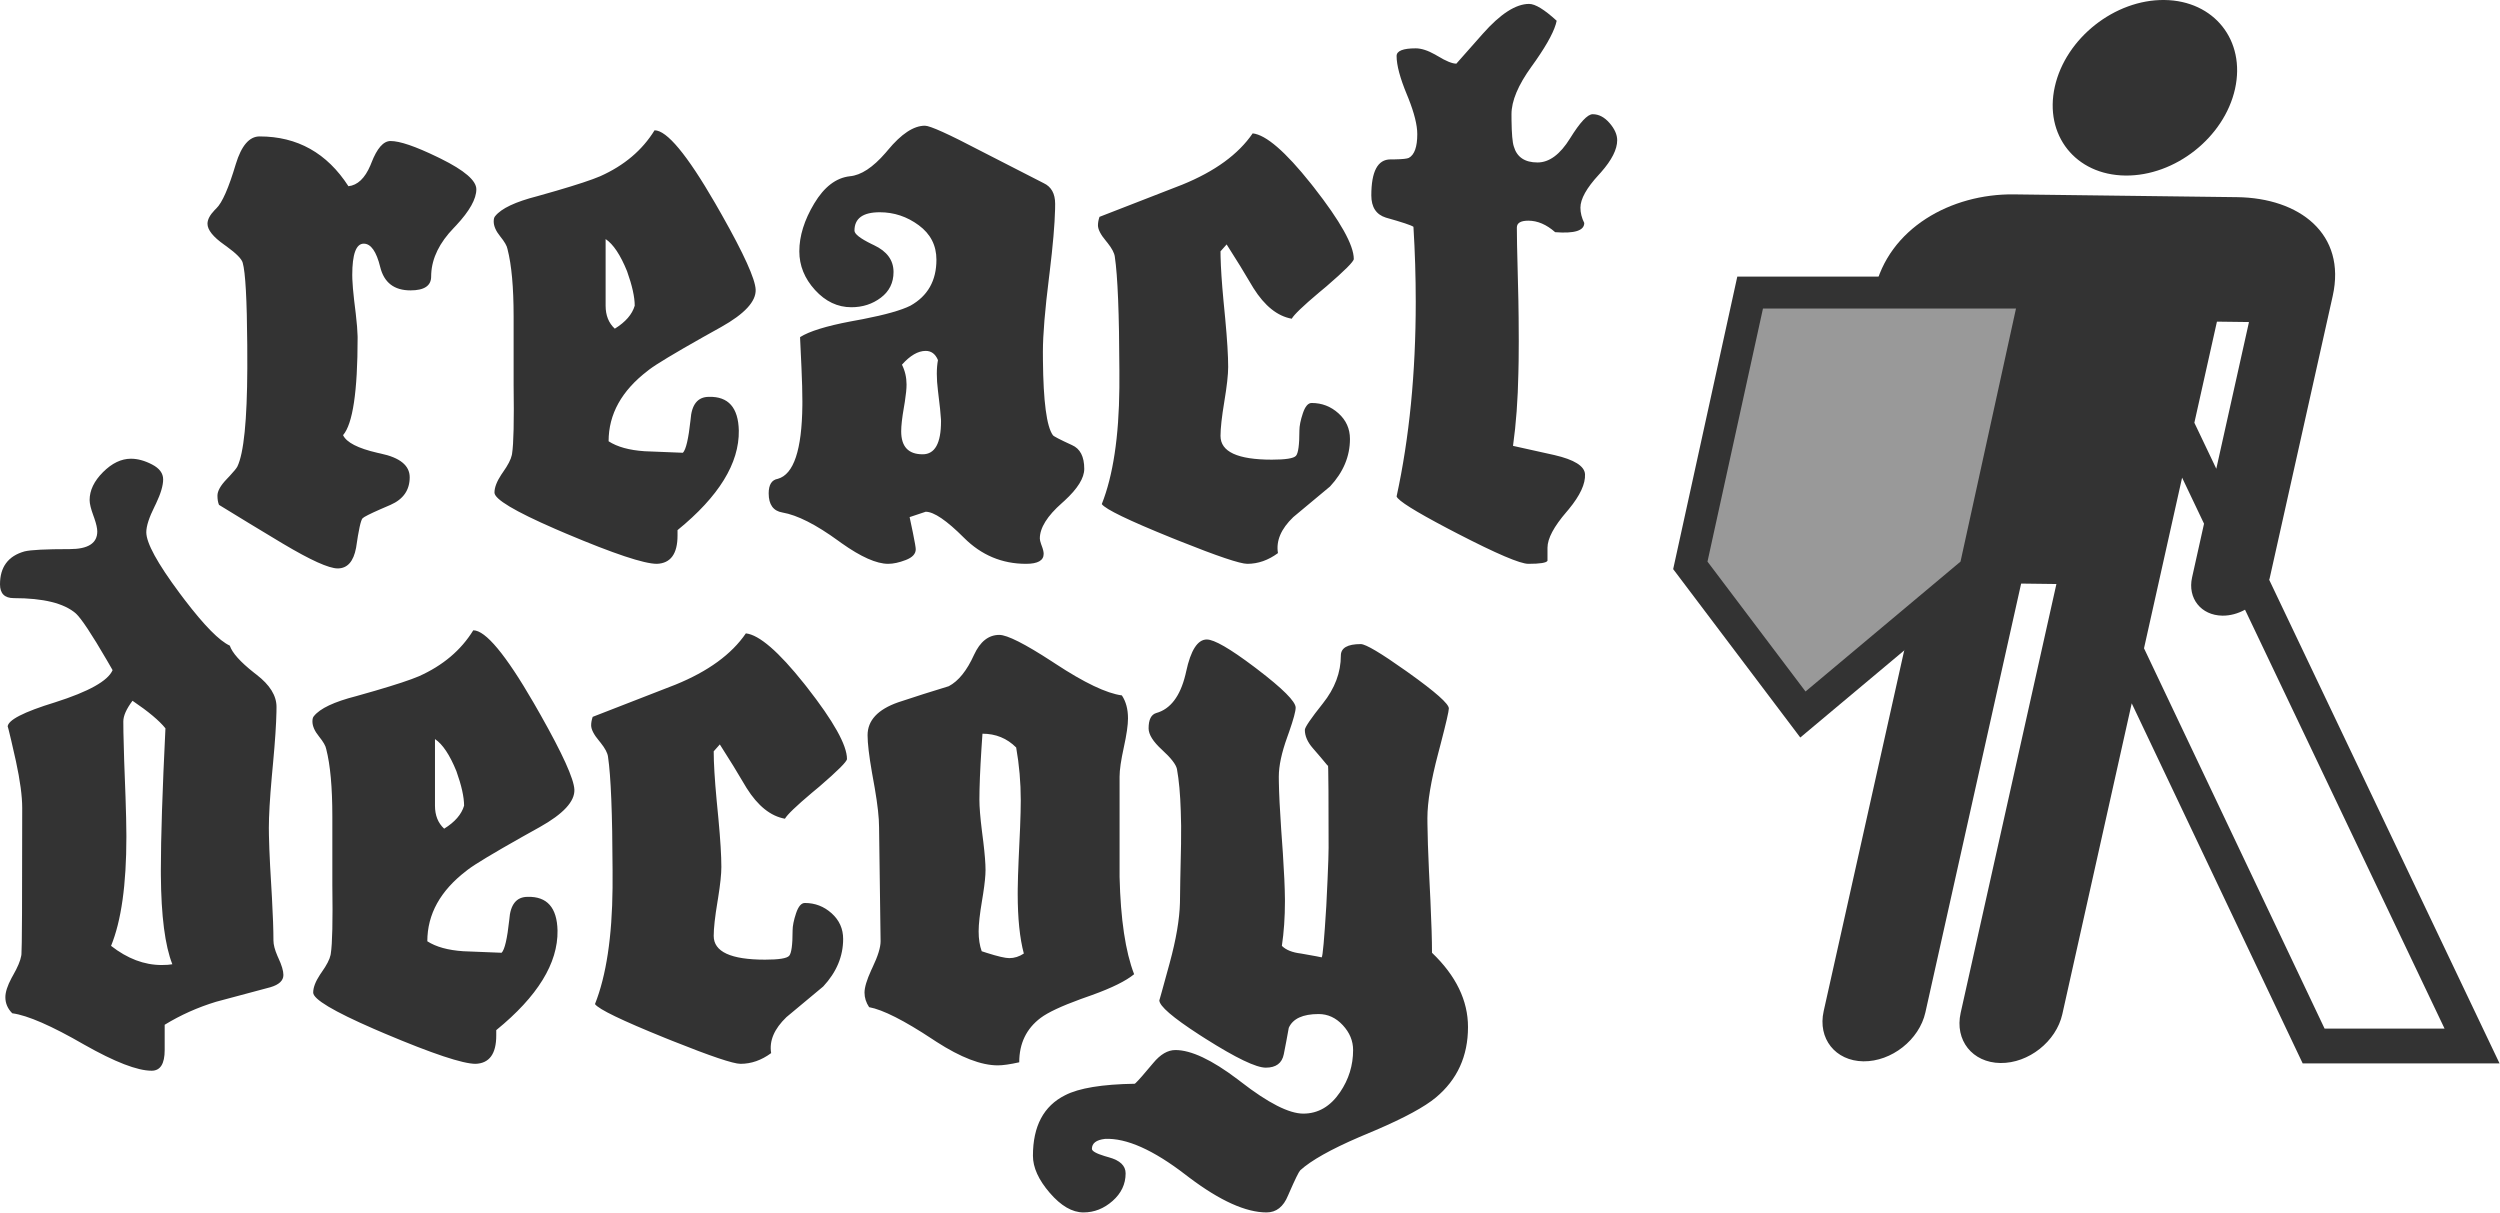
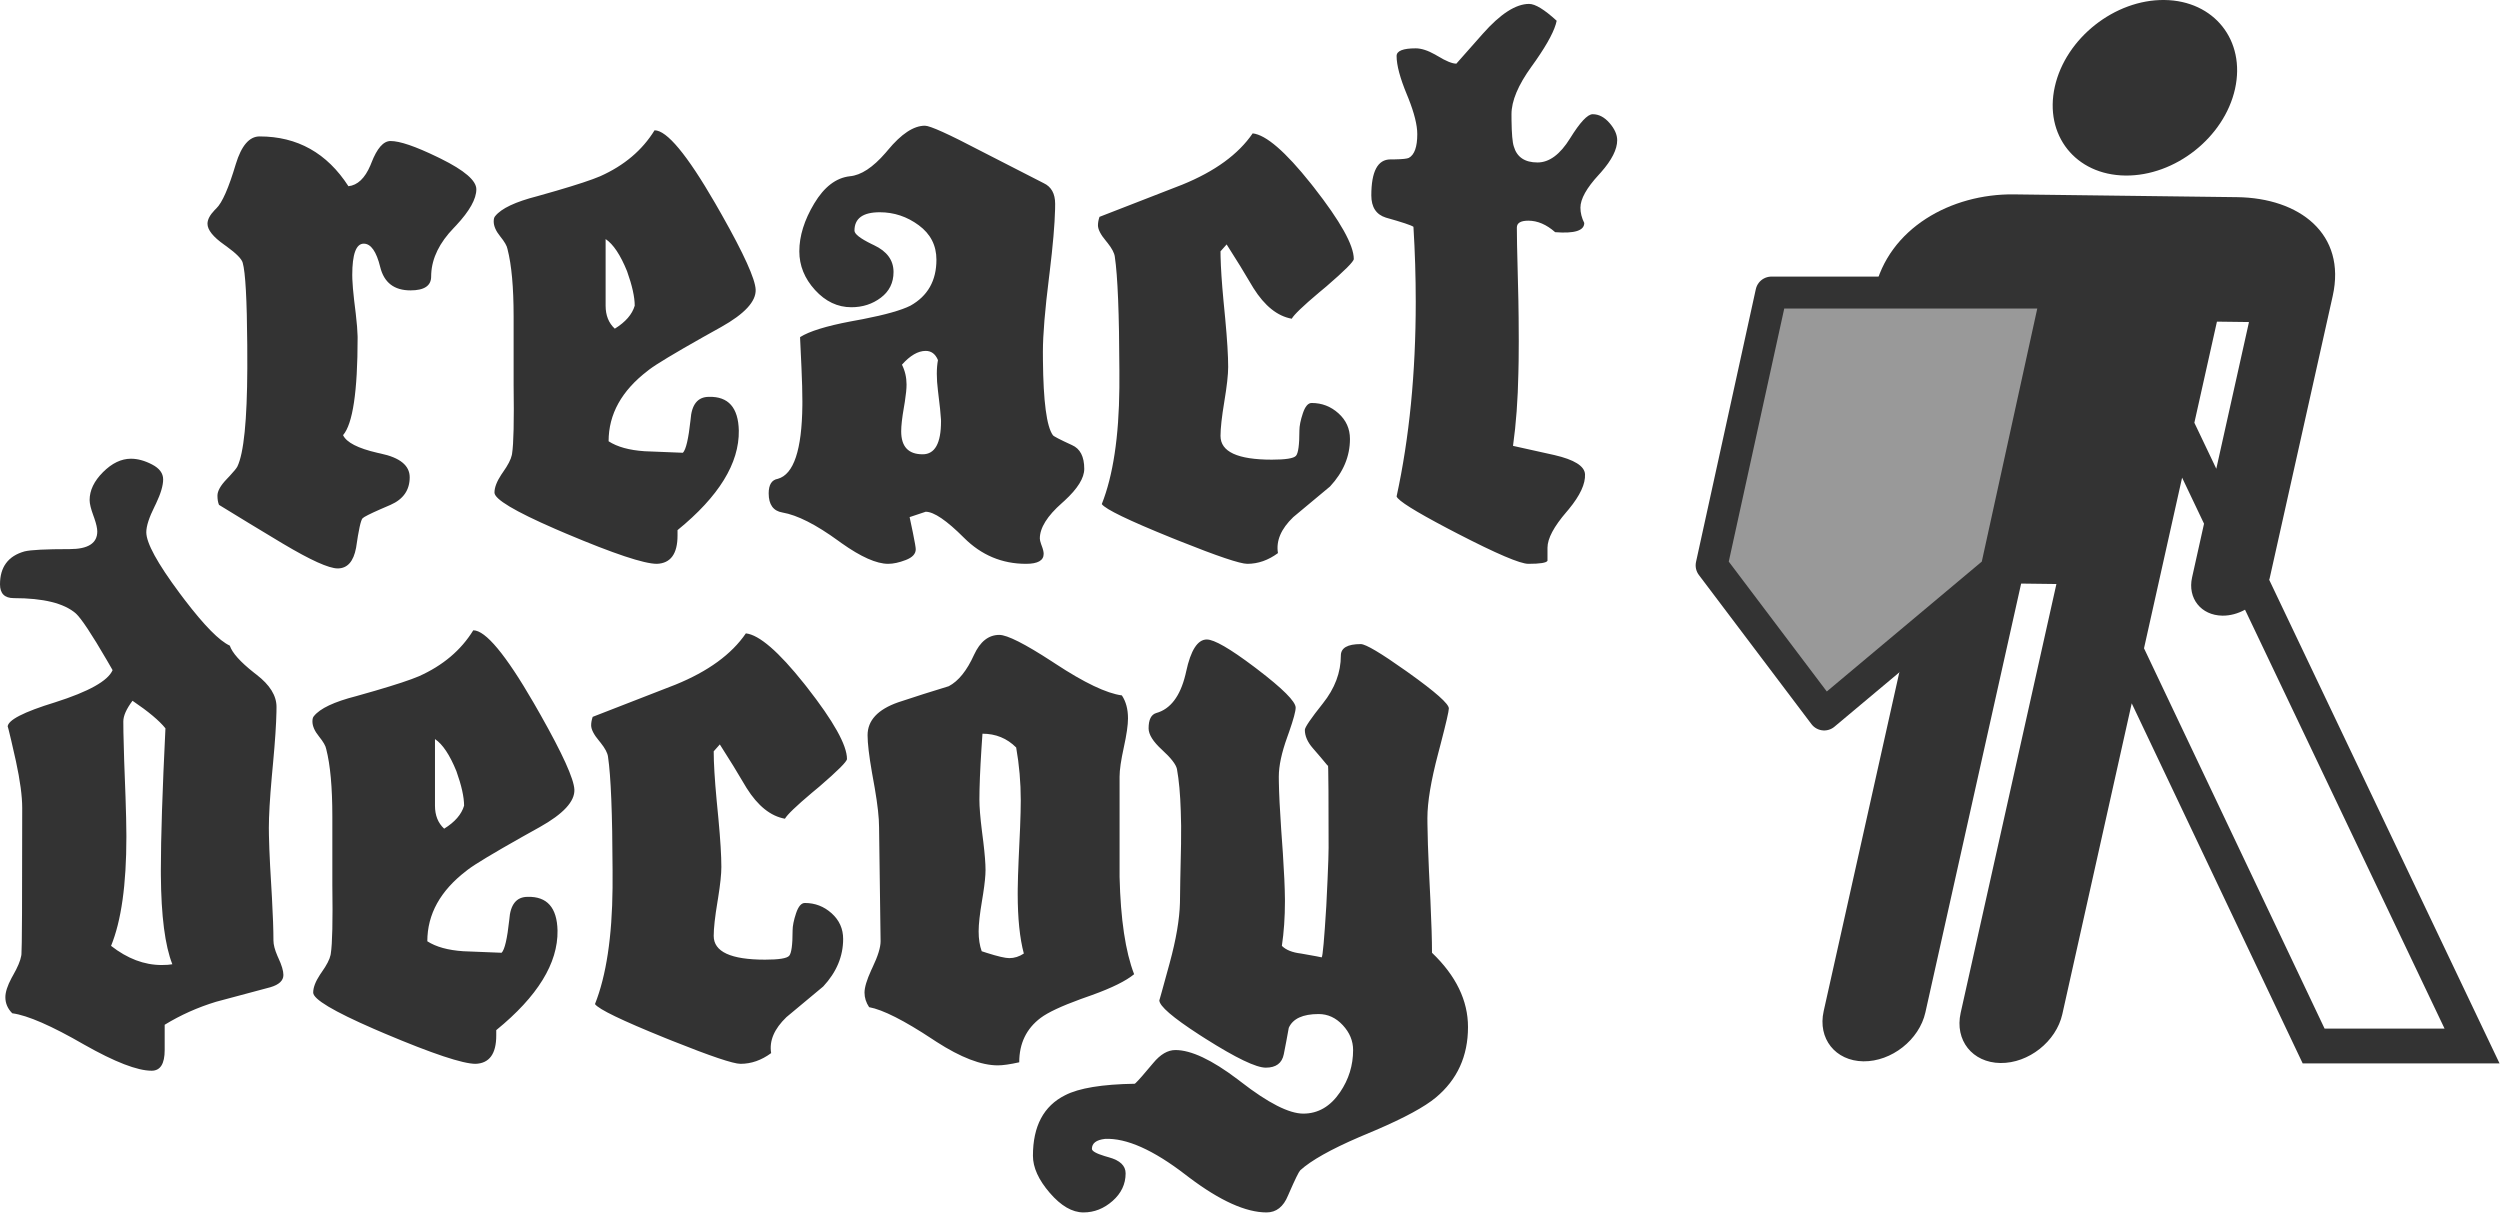
<svg xmlns="http://www.w3.org/2000/svg" width="235" height="114" viewBox="0 0 235 114">
  <g fill="none" fill-rule="evenodd" transform="translate(0 -1)">
    <path fill="#333" fill-rule="nonzero" d="M25.272,17.424 C25.272,18.331 24.64,19.462 23.377,20.818 L23.148,21.06 C21.811,22.443 21.105,23.879 21.031,25.369 L21.024,25.632 C21.024,26.496 20.376,26.928 19.08,26.928 C17.544,26.928 16.596,26.196 16.236,24.732 C15.876,23.268 15.36,22.536 14.688,22.536 C13.968,22.536 13.608,23.52 13.608,25.488 L13.615,25.851 C13.634,26.371 13.69,27.035 13.783,27.843 L13.937,29.107 C14.042,30.01 14.1,30.717 14.11,31.229 L14.112,31.392 C14.112,36.432 13.656,39.48 12.744,40.536 C13.063,41.22 14.14,41.774 15.976,42.198 L16.272,42.264 C18.096,42.648 19.008,43.392 19.008,44.496 C19.008,45.696 18.408,46.56 17.208,47.088 L16.257,47.499 C15.27,47.934 14.711,48.217 14.58,48.348 C14.412,48.516 14.208,49.44 13.968,51.12 C13.728,52.416 13.152,53.064 12.24,53.064 C11.409,53.064 9.691,52.287 7.085,50.734 L6.768,50.544 C4.848,49.392 2.952,48.24 1.08,47.088 C0.984,46.848 0.936,46.56 0.936,46.224 C0.936,45.792 1.224,45.276 1.8,44.676 L2.09,44.369 C2.49,43.939 2.729,43.645 2.808,43.488 C3.413,42.231 3.725,39.147 3.743,34.234 L3.738,32.041 C3.709,27.797 3.567,25.229 3.312,24.336 C3.222,23.978 2.715,23.462 1.789,22.79 L1.584,22.644 C0.528,21.9 2.84217094e-14,21.24 2.84217094e-14,20.664 C2.84217094e-14,20.275 0.224,19.848 0.671,19.381 L0.828,19.224 C1.38,18.696 1.992,17.304 2.664,15.048 C3.192,13.32 3.936,12.456 4.896,12.456 C8.448,12.456 11.232,14.016 13.248,17.136 C14.106,17.046 14.795,16.392 15.313,15.175 L15.408,14.94 C15.936,13.572 16.536,12.888 17.208,12.888 C18.074,12.888 19.536,13.386 21.594,14.383 L21.924,14.544 C24.156,15.648 25.272,16.608 25.272,17.424 Z M51.528,26.856 C51.574,27.964 50.489,29.138 48.271,30.379 L46.611,31.306 C43.883,32.844 42.185,33.868 41.517,34.376 L41.376,34.488 C38.928,36.36 37.704,38.568 37.704,41.112 C38.52,41.64 39.648,41.952 41.088,42.048 L44.688,42.192 C44.976,41.904 45.216,40.872 45.408,39.096 C45.504,37.656 46.08,36.936 47.136,36.936 C48.96,36.888 49.896,37.944 49.944,40.104 C49.992,43.176 48.072,46.296 44.184,49.464 L44.184,49.968 C44.184,51.696 43.536,52.584 42.24,52.632 C41.04,52.632 38.196,51.684 33.708,49.788 L32.687,49.35 C28.88,47.693 26.976,46.555 26.976,45.936 C26.976,45.461 27.19,44.898 27.618,44.248 L27.768,44.028 C28.243,43.358 28.524,42.815 28.61,42.398 L28.632,42.264 C28.776,41.352 28.824,39.192 28.776,35.784 L28.776,29.376 C28.776,26.64 28.584,24.528 28.2,23.04 C28.152,22.752 27.924,22.356 27.516,21.852 C27.108,21.348 26.904,20.88 26.904,20.448 C26.904,20.208 26.952,20.04 27.048,19.944 C27.624,19.224 28.944,18.6 31.008,18.072 L32.781,17.567 C34.746,16.994 36.123,16.538 36.912,16.2 C39.168,15.192 40.872,13.752 42.024,11.88 C43.176,11.88 45.072,14.16 47.712,18.72 L48.344,19.826 C50.423,23.506 51.484,25.849 51.528,26.856 Z M40.16,28.368 C40.16,27.552 39.92,26.472 39.44,25.128 C38.816,23.592 38.144,22.584 37.424,22.104 L37.424,28.368 C37.424,29.28 37.712,30 38.288,30.528 C39.296,29.904 39.92,29.184 40.16,28.368 Z M82.416,43.704 C82.416,44.565 81.795,45.566 80.554,46.705 L80.328,46.908 C78.936,48.132 78.24,49.248 78.24,50.256 C78.24,50.376 78.282,50.554 78.365,50.791 L78.42,50.94 C78.54,51.252 78.6,51.504 78.6,51.696 C78.6,52.32 78.048,52.632 76.944,52.632 C74.688,52.632 72.744,51.816 71.112,50.184 C69.48,48.552 68.28,47.736 67.512,47.736 L66,48.24 L66.306,49.693 C66.486,50.576 66.576,51.1 66.576,51.264 C66.576,51.696 66.264,52.032 65.64,52.272 C65.016,52.512 64.464,52.632 63.984,52.632 C62.89,52.632 61.427,51.982 59.596,50.683 L59.304,50.472 C57.192,48.936 55.44,48.048 54.048,47.808 C53.184,47.664 52.752,47.064 52.752,46.008 C52.752,45.192 53.04,44.736 53.616,44.64 C55.108,44.22 55.875,41.921 55.918,37.742 L55.92,37.368 C55.92,36.504 55.891,35.436 55.833,34.164 L55.71,31.531 C55.706,31.424 55.704,31.354 55.704,31.32 C56.568,30.774 58.154,30.282 60.461,29.844 L61.622,29.628 C63.73,29.217 65.213,28.797 66.072,28.368 C67.704,27.456 68.52,26.016 68.52,24.048 C68.52,22.704 67.968,21.624 66.864,20.808 C65.76,19.992 64.536,19.584 63.192,19.584 C61.608,19.584 60.816,20.16 60.816,21.312 C60.816,21.627 61.354,22.047 62.43,22.573 L62.652,22.68 C63.876,23.256 64.488,24.096 64.488,25.2 C64.488,26.208 64.092,27.012 63.3,27.612 C62.508,28.212 61.584,28.512 60.528,28.512 C59.232,28.512 58.092,27.972 57.108,26.892 C56.124,25.812 55.632,24.6 55.632,23.256 C55.632,21.816 56.1,20.316 57.036,18.756 C57.972,17.196 59.088,16.344 60.384,16.2 C61.427,16.109 62.544,15.376 63.737,14.001 L63.948,13.752 C65.22,12.216 66.384,11.448 67.44,11.448 C67.92,11.448 69.672,12.24 72.696,13.824 L78.6,16.848 C79.32,17.184 79.68,17.832 79.68,18.792 L79.674,19.303 C79.64,20.732 79.469,22.706 79.163,25.225 L79.104,25.704 C78.72,28.776 78.528,31.104 78.528,32.688 L78.532,33.486 C78.568,37.376 78.879,39.726 79.464,40.536 C79.512,40.632 80.112,40.944 81.264,41.472 C82.032,41.808 82.416,42.552 82.416,43.704 Z M68.952,39.24 L68.948,39.069 C68.927,38.607 68.832,37.704 68.664,36.36 C68.52,35.208 68.52,34.248 68.664,33.48 C68.424,32.904 68.04,32.616 67.512,32.616 C66.792,32.616 66.048,33.048 65.28,33.912 C65.568,34.488 65.712,35.112 65.712,35.784 C65.712,36.168 65.658,36.706 65.551,37.397 L65.46,37.944 C65.292,38.904 65.208,39.648 65.208,40.176 C65.208,41.616 65.88,42.336 67.224,42.336 C68.376,42.336 68.952,41.304 68.952,39.24 Z M107.752,23.976 C107.752,24.216 106.888,25.08 105.16,26.568 L104.452,27.158 C102.973,28.405 102.129,29.216 101.92,29.592 C100.576,29.352 99.376,28.392 98.32,26.712 C97.504,25.32 96.664,23.952 95.8,22.608 L95.224,23.256 L95.23,23.751 C95.252,24.795 95.342,26.163 95.5,27.855 L95.668,29.6 C95.852,31.569 95.944,33.078 95.944,34.128 C95.944,34.848 95.824,35.928 95.584,37.368 C95.344,38.808 95.224,39.888 95.224,40.608 C95.224,42.096 96.832,42.84 100.048,42.84 C101.344,42.84 102.1,42.72 102.316,42.48 C102.532,42.24 102.64,41.448 102.64,40.104 C102.64,39.672 102.748,39.132 102.964,38.484 C103.18,37.836 103.456,37.512 103.792,37.512 C104.752,37.512 105.592,37.836 106.312,38.484 C107.032,39.132 107.392,39.936 107.392,40.896 C107.392,42.528 106.768,44.016 105.52,45.36 L102.064,48.24 C100.912,49.344 100.432,50.472 100.624,51.624 C99.712,52.296 98.752,52.632 97.744,52.632 C97.069,52.632 94.939,51.915 91.353,50.48 L90.616,50.184 C86.584,48.552 84.4,47.496 84.064,47.016 C85.124,44.343 85.675,40.698 85.717,36.078 L85.718,34.444 C85.702,29.125 85.559,25.564 85.288,23.76 C85.245,23.414 85.017,22.981 84.604,22.461 L84.46,22.284 C83.956,21.684 83.704,21.192 83.704,20.808 C83.704,20.568 83.752,20.304 83.848,20.016 L91.624,16.992 C94.696,15.744 96.904,14.136 98.248,12.168 C99.501,12.307 101.325,13.882 103.722,16.892 L103.972,17.208 C106.492,20.424 107.752,22.68 107.752,23.976 Z M132.512,12.816 C132.512,13.671 132.006,14.674 130.993,15.824 L130.784,16.056 C129.632,17.304 129.056,18.336 129.056,19.152 C129.056,19.632 129.176,20.112 129.416,20.592 C129.416,21.312 128.504,21.6 126.68,21.456 C125.864,20.736 125.024,20.376 124.16,20.376 C123.44,20.376 123.08,20.592 123.08,21.024 L123.099,22.674 C123.121,23.922 123.163,25.652 123.224,27.864 L123.247,29.497 C123.264,31.064 123.264,32.432 123.247,33.601 L123.224,34.704 C123.176,37.2 123.008,39.48 122.72,41.544 L126.608,42.408 C128.48,42.84 129.44,43.44 129.488,44.208 C129.533,45.112 129.026,46.206 127.965,47.493 L127.76,47.736 C126.56,49.128 125.96,50.256 125.96,51.12 L125.96,52.344 C125.864,52.536 125.264,52.632 124.16,52.632 C123.392,52.632 121.172,51.684 117.5,49.788 L116.542,49.289 C113.496,47.686 111.907,46.689 111.776,46.296 C112.976,40.776 113.576,34.68 113.576,28.008 C113.576,25.656 113.504,23.304 113.36,20.952 C113.168,20.808 112.304,20.52 110.768,20.088 C109.856,19.8 109.4,19.104 109.4,18 C109.4,15.744 110,14.616 111.2,14.616 L111.616,14.613 C112.328,14.6 112.766,14.553 112.928,14.472 C113.456,14.184 113.72,13.44 113.72,12.24 C113.72,11.393 113.441,10.267 112.882,8.861 L112.748,8.532 C112.1,6.972 111.776,5.76 111.776,4.896 C111.776,4.416 112.376,4.176 113.576,4.176 C114.094,4.176 114.7,4.37 115.394,4.759 L115.628,4.896 C116.42,5.376 117.008,5.616 117.392,5.616 L119.876,2.808 C121.532,0.936 122.984,-2.84217094e-14 124.232,-2.84217094e-14 C124.808,-2.84217094e-14 125.672,0.528 126.824,1.584 C126.652,2.443 126,3.686 124.868,5.314 L124.448,5.904 C123.2,7.632 122.576,9.12 122.576,10.368 L122.579,10.935 C122.595,12.195 122.666,13.014 122.792,13.392 C123.08,14.4 123.824,14.904 125.024,14.904 C126.128,14.904 127.148,14.148 128.084,12.636 C129.02,11.124 129.728,10.368 130.208,10.368 C130.784,10.368 131.312,10.644 131.792,11.196 C132.272,11.748 132.512,12.288 132.512,12.816 Z" transform="translate(19.504 1.368)" />
    <path fill="#333" fill-rule="nonzero" d="M26.64,48.528 C26.64,49.056 26.232,49.44 25.416,49.68 L20.304,51.048 L20.304,51.048 C18.576,51.576 16.968,52.296 15.48,53.208 L15.48,55.584 C15.48,56.88 15.072,57.528 14.256,57.528 C12.912,57.528 10.8,56.712 7.92,55.08 C4.848,53.304 2.592,52.32 1.152,52.128 C0.72,51.696 0.504,51.192 0.504,50.616 C0.504,50.141 0.698,49.539 1.087,48.811 L1.224,48.564 C1.656,47.808 1.913,47.198 1.995,46.733 L2.016,46.584 C2.064,46.104 2.088,41.52 2.088,32.832 C2.088,31.718 1.891,30.252 1.498,28.434 L1.063,26.52 C0.848,25.596 0.734,25.152 0.721,25.188 L0.72,25.2 C0.72,24.576 2.208,23.808 5.184,22.896 C8.352,21.888 10.152,20.88 10.584,19.872 L10.048,18.943 C8.616,16.482 7.642,15.015 7.128,14.544 C6.024,13.584 4.08,13.104 1.296,13.104 C0.432,13.104 5.68434189e-14,12.672 5.68434189e-14,11.808 C5.68434189e-14,10.176 0.768,9.144 2.304,8.712 C2.88,8.568 4.296,8.496 6.552,8.496 C8.28,8.496 9.144,7.944 9.144,6.84 C9.144,6.541 9.049,6.119 8.86,5.574 L8.784,5.364 C8.544,4.716 8.424,4.224 8.424,3.888 C8.424,2.976 8.844,2.1 9.684,1.26 C10.524,0.42 11.4,0 12.312,0 C12.936,0 13.596,0.18 14.292,0.54 C14.988,0.9 15.336,1.368 15.336,1.944 C15.336,2.516 15.114,3.269 14.671,4.204 L14.544,4.464 C14.016,5.52 13.752,6.336 13.752,6.912 C13.752,7.92 14.796,9.828 16.884,12.636 L17.357,13.263 C19.211,15.69 20.625,17.125 21.6,17.568 C21.826,18.246 22.583,19.093 23.872,20.111 L24.12,20.304 C25.368,21.264 25.992,22.272 25.992,23.328 L25.987,23.795 C25.964,24.946 25.859,26.528 25.673,28.542 L25.548,29.896 C25.364,31.967 25.272,33.57 25.272,34.704 L25.28,35.415 C25.295,36.19 25.333,37.154 25.393,38.308 L25.561,41.222 C25.656,42.958 25.704,44.313 25.704,45.288 C25.704,45.672 25.827,46.151 26.074,46.724 L26.172,46.944 C26.484,47.616 26.64,48.144 26.64,48.528 Z M16.2,47.52 C15.509,45.769 15.149,42.978 15.122,39.148 L15.12,38.664 C15.12,35.64 15.264,31.2 15.552,25.344 C14.976,24.624 13.944,23.76 12.456,22.752 C11.88,23.52 11.592,24.168 11.592,24.696 L11.601,25.709 C11.613,26.458 11.637,27.358 11.673,28.408 L11.799,31.788 C11.849,33.24 11.875,34.42 11.879,35.327 L11.88,35.568 C11.88,40.032 11.4,43.44 10.44,45.792 C11.976,46.992 13.56,47.592 15.192,47.592 C15.624,47.592 15.96,47.568 16.2,47.52 Z M53.992,31.104 C54.038,32.212 52.953,33.386 50.735,34.627 L49.075,35.554 C46.347,37.092 44.649,38.116 43.981,38.624 L43.84,38.736 C41.392,40.608 40.168,42.816 40.168,45.36 C40.984,45.888 42.112,46.2 43.552,46.296 L47.152,46.44 C47.44,46.152 47.68,45.12 47.872,43.344 C47.968,41.904 48.544,41.184 49.6,41.184 C51.424,41.136 52.36,42.192 52.408,44.352 C52.456,47.424 50.536,50.544 46.648,53.712 L46.648,54.216 C46.648,55.944 46,56.832 44.704,56.88 C43.504,56.88 40.66,55.932 36.172,54.036 L35.151,53.598 C31.344,51.941 29.44,50.803 29.44,50.184 C29.44,49.709 29.654,49.146 30.082,48.496 L30.232,48.276 C30.707,47.606 30.988,47.063 31.074,46.646 L31.096,46.512 C31.24,45.6 31.288,43.44 31.24,40.032 L31.24,33.624 C31.24,30.888 31.048,28.776 30.664,27.288 C30.616,27 30.388,26.604 29.98,26.1 C29.572,25.596 29.368,25.128 29.368,24.696 C29.368,24.456 29.416,24.288 29.512,24.192 C30.088,23.472 31.408,22.848 33.472,22.32 L35.245,21.815 C37.21,21.242 38.587,20.786 39.376,20.448 C41.632,19.44 43.336,18 44.488,16.128 C45.64,16.128 47.536,18.408 50.176,22.968 L50.808,24.074 C52.887,27.754 53.948,30.097 53.992,31.104 Z M43.624,32.616 C43.624,31.8 43.384,30.72 42.904,29.376 C42.28,27.84 41.608,26.832 40.888,26.352 L40.888,32.616 C40.888,33.528 41.176,34.248 41.752,34.776 C42.76,34.152 43.384,33.432 43.624,32.616 Z M79.616,28.224 C79.616,28.464 78.752,29.328 77.024,30.816 L76.316,31.406 C74.837,32.653 73.993,33.464 73.784,33.84 C72.44,33.6 71.24,32.64 70.184,30.96 C69.368,29.568 68.528,28.2 67.664,26.856 L67.088,27.504 C67.088,28.596 67.18,30.129 67.364,32.103 L67.532,33.848 C67.716,35.817 67.808,37.326 67.808,38.376 C67.808,39.041 67.706,40.012 67.501,41.29 L67.448,41.616 C67.208,43.056 67.088,44.136 67.088,44.856 C67.088,46.344 68.696,47.088 71.912,47.088 C73.208,47.088 73.964,46.968 74.18,46.728 C74.396,46.488 74.504,45.696 74.504,44.352 C74.504,43.92 74.612,43.38 74.828,42.732 C75.044,42.084 75.32,41.76 75.656,41.76 C76.616,41.76 77.456,42.084 78.176,42.732 C78.896,43.38 79.256,44.184 79.256,45.144 C79.256,46.776 78.632,48.264 77.384,49.608 L73.928,52.488 C72.776,53.592 72.296,54.72 72.488,55.872 C71.576,56.544 70.616,56.88 69.608,56.88 C68.933,56.88 66.803,56.163 63.217,54.728 L62.48,54.432 C58.448,52.8 56.264,51.744 55.928,51.264 C56.988,48.591 57.539,44.946 57.581,40.326 L57.582,38.692 C57.566,33.373 57.423,29.812 57.152,28.008 C57.109,27.662 56.881,27.229 56.468,26.709 L56.324,26.532 C55.82,25.932 55.568,25.44 55.568,25.056 C55.568,24.816 55.616,24.552 55.712,24.264 L63.488,21.24 C66.56,19.992 68.768,18.384 70.112,16.416 C71.365,16.555 73.189,18.13 75.586,21.14 L75.836,21.456 C78.356,24.672 79.616,26.928 79.616,28.224 Z M106.608,48.456 C105.843,49.086 104.53,49.737 102.668,50.409 L101.579,50.796 C99.758,51.46 98.507,52.048 97.824,52.56 C96.48,53.568 95.808,54.96 95.808,56.736 C94.944,56.928 94.272,57.024 93.792,57.024 C92.238,57.024 90.313,56.284 88.019,54.804 L87.672,54.576 C84.984,52.8 82.992,51.792 81.696,51.552 C81.408,51.12 81.264,50.664 81.264,50.184 C81.264,49.7 81.476,48.994 81.899,48.067 L82.02,47.808 C82.524,46.752 82.776,45.936 82.776,45.36 L82.632,34.632 C82.632,33.758 82.497,32.533 82.226,30.957 L81.965,29.5 C81.69,27.917 81.552,26.748 81.552,25.992 C81.552,24.6 82.512,23.568 84.432,22.896 C86.016,22.368 87.6,21.864 89.184,21.384 C90.096,20.904 90.888,19.92 91.56,18.432 C92.136,17.184 92.928,16.56 93.936,16.56 C94.676,16.56 96.328,17.395 98.892,19.064 L99.192,19.26 C101.928,21.06 104.016,22.056 105.456,22.248 C105.84,22.824 106.032,23.544 106.032,24.408 C106.032,25.032 105.9,25.944 105.636,27.144 C105.372,28.344 105.24,29.256 105.24,29.88 L105.24,39.312 C105.336,43.296 105.792,46.344 106.608,48.456 Z M96.24,46.512 C95.856,45.072 95.664,43.2 95.664,40.896 L95.667,40.435 C95.676,39.701 95.704,38.774 95.753,37.653 L95.888,34.688 C95.931,33.611 95.952,32.752 95.952,32.112 C95.952,30.432 95.808,28.776 95.52,27.144 C94.656,26.28 93.6,25.848 92.352,25.848 L92.259,27.213 C92.129,29.245 92.064,30.854 92.064,32.04 C92.064,32.744 92.145,33.74 92.306,35.029 L92.434,36.037 C92.571,37.179 92.64,38.055 92.64,38.664 C92.64,39.184 92.565,39.929 92.415,40.899 L92.316,41.508 C92.1,42.78 91.992,43.752 91.992,44.424 C91.992,45.144 92.088,45.768 92.28,46.296 L92.775,46.457 C93.799,46.782 94.498,46.944 94.872,46.944 C95.352,46.944 95.808,46.8 96.24,46.512 Z M137.992,53.424 C137.992,56.16 136.984,58.368 134.968,60.048 C133.916,60.925 132.044,61.941 129.352,63.098 L127.769,63.767 C125.08,64.927 123.232,65.968 122.224,66.888 C122.088,67.024 121.74,67.733 121.18,69.017 L121.072,69.264 C120.64,70.32 119.968,70.848 119.056,70.848 C117.115,70.848 114.695,69.758 111.797,67.576 L111.46,67.32 C108.412,64.968 105.88,63.84 103.864,63.936 C103.048,64.032 102.64,64.344 102.64,64.872 C102.64,65.08 103.037,65.306 103.83,65.55 L104.224,65.664 C105.28,65.952 105.808,66.456 105.808,67.176 C105.808,68.184 105.4,69.048 104.584,69.768 C103.768,70.488 102.856,70.848 101.848,70.848 C100.792,70.848 99.736,70.236 98.68,69.012 C97.624,67.788 97.096,66.624 97.096,65.52 C97.096,62.736 98.104,60.84 100.12,59.832 C101.416,59.16 103.6,58.8 106.672,58.752 L106.756,58.68 C107.005,58.449 107.553,57.824 108.4,56.808 C109.072,55.992 109.768,55.584 110.488,55.584 C111.96,55.584 113.906,56.499 116.326,58.328 L116.644,58.572 C119.212,60.564 121.168,61.56 122.512,61.56 C123.904,61.56 125.056,60.888 125.968,59.544 C126.784,58.344 127.192,57.024 127.192,55.584 C127.192,54.72 126.868,53.94 126.22,53.244 C125.572,52.548 124.816,52.2 123.952,52.2 C122.464,52.2 121.528,52.632 121.144,53.496 C121,54.312 120.844,55.14 120.676,55.98 C120.508,56.82 119.944,57.24 118.984,57.24 C118.072,57.24 116.176,56.328 113.296,54.504 L112.739,54.148 C110.23,52.523 108.976,51.442 108.976,50.904 C108.976,50.952 109.3,49.788 109.948,47.412 C110.553,45.194 110.875,43.301 110.916,41.731 L110.946,39.629 L110.946,39.629 L111.018,36.239 C111.037,34.972 111.029,33.932 110.992,33.12 C110.944,31.536 110.824,30.216 110.632,29.16 C110.536,28.728 110.068,28.128 109.228,27.36 C108.388,26.592 107.968,25.92 107.968,25.344 C107.968,24.528 108.208,24.048 108.688,23.904 C110.019,23.537 110.934,22.335 111.431,20.299 L111.496,20.016 C111.928,18 112.576,16.992 113.44,16.992 C114.132,16.992 115.612,17.846 117.88,19.555 L118.156,19.764 C120.58,21.612 121.792,22.824 121.792,23.4 C121.792,23.736 121.59,24.485 121.186,25.648 L121,26.172 C120.472,27.636 120.208,28.872 120.208,29.88 L120.212,30.365 C120.229,31.475 120.303,32.97 120.432,34.852 L120.589,37.071 C120.71,38.894 120.774,40.33 120.783,41.38 L120.784,41.616 C120.784,43.104 120.688,44.496 120.496,45.792 C120.88,46.176 121.48,46.416 122.296,46.512 L123.742,46.771 C123.992,46.818 124.158,46.851 124.24,46.872 C124.336,46.776 124.48,45.168 124.672,42.048 L124.792,39.52 C124.856,38.069 124.888,37.088 124.888,36.576 L124.876,31.19 C124.865,29.302 124.845,28.529 124.816,28.872 C124.384,28.344 123.916,27.792 123.412,27.216 C122.908,26.64 122.656,26.064 122.656,25.488 C122.656,25.248 123.22,24.42 124.348,23.004 C125.476,21.588 126.04,20.088 126.04,18.504 C126.04,17.784 126.664,17.424 127.912,17.424 C128.375,17.424 129.786,18.261 132.146,19.935 L132.412,20.124 C134.932,21.924 136.192,23.04 136.192,23.472 C136.192,23.725 135.932,24.852 135.411,26.853 L135.184,27.72 C134.512,30.264 134.176,32.28 134.176,33.768 L134.179,34.305 C134.191,35.435 134.239,36.906 134.322,38.717 L134.458,41.485 C134.558,43.628 134.608,45.28 134.608,46.44 C136.864,48.6 137.992,50.928 137.992,53.424 Z" transform="translate(0 44.12)" />
-     <g transform="translate(160.504)">
-       <path fill="#333" fill-rule="nonzero" d="M33.953 1C38.628 1.058 41.604 4.802 40.587 9.362 39.569 13.921 34.947 17.56 30.27 17.501 25.598 17.442 22.63 13.709 23.648 9.15 24.665 4.593 29.284.943 33.953 1zM65.451 100.955L43.8 55.501C43.811 55.455 43.834 55.412 43.843 55.366L49.77 28.826C51.074 22.983 46.651 19.606 40.773 19.533L19.793 19.272C13.912 19.2 8.012 22.448 6.707 28.291L.781 54.831C.343 56.793 1.622 58.403 3.635 58.428 5.648 58.454 7.635 56.886 8.073 54.923L13.436 30.92 16.453 30.958 1.921 96.05C1.346 98.622 3.016 100.73 5.656 100.765 8.298 100.794 10.908 98.74 11.482 96.169L20.483 55.856 23.798 55.898 14.798 96.211C14.224 98.782 15.899 100.889 18.538 100.923 21.179 100.957 23.78 98.902 24.355 96.33L30.878 67.113 46.947 100.957 65.451 100.957 65.451 100.955 65.451 100.955zM41.9 31.272L38.828 45.062 36.766 40.737 38.888 31.234 41.9 31.272zM35.613 45.899L37.675 50.228 36.552 55.274C36.112 57.236 37.392 58.846 39.404 58.872 40.14 58.881 40.871 58.672 41.528 58.313L60.286 97.691 49.009 97.691 32.033 61.94 35.613 45.899z" transform="translate(9)" />
-       <path fill="#999" stroke="#333" stroke-width="3" d="M8.969,68.163 L-1.613,54.144 L4.009,28.5 L30.864,28.5 L25.14,54.612 L8.969,68.163 Z" />
+     <g transform="translate(162.504)">
+       <path fill="#333" fill-rule="nonzero" d="M33.953 1C38.628 1.058 41.604 4.802 40.587 9.362 39.569 13.921 34.947 17.56 30.27 17.501 25.598 17.442 22.63 13.709 23.648 9.15 24.665 4.593 29.284.943 33.953 1zM65.451 100.955L43.8 55.501C43.811 55.455 43.834 55.412 43.843 55.366L49.77 28.826C51.074 22.983 46.651 19.606 40.773 19.533L19.793 19.272C13.912 19.2 8.012 22.448 6.707 28.291L.781 54.831C.343 56.793 1.622 58.403 3.635 58.428 5.648 58.454 7.635 56.886 8.073 54.923L13.436 30.92 16.453 30.958 1.921 96.05C1.346 98.622 3.016 100.73 5.656 100.765 8.298 100.794 10.908 98.74 11.482 96.169L20.483 55.856 23.798 55.898 14.798 96.211C14.224 98.782 15.899 100.889 18.538 100.923 21.179 100.957 23.78 98.902 24.355 96.33L30.878 67.113 46.947 100.957 65.451 100.957 65.451 100.955 65.451 100.955zM41.9 31.272L38.828 45.062 36.766 40.737 38.888 31.234 41.9 31.272zM35.613 45.899L37.675 50.228 36.552 55.274C36.112 57.236 37.392 58.846 39.404 58.872 40.14 58.881 40.871 58.672 41.528 58.313L60.286 97.691 49.009 97.691 32.033 61.94 35.613 45.899z" transform="translate(7)" />
+       <path fill="#999" stroke="#333" stroke-linejoin="round" stroke-width="3" d="M8.969,68.163 L-1.613,54.144 L4.009,28.5 L30.864,28.5 L25.14,54.612 L8.969,68.163 Z" />
    </g>
  </g>
</svg>
